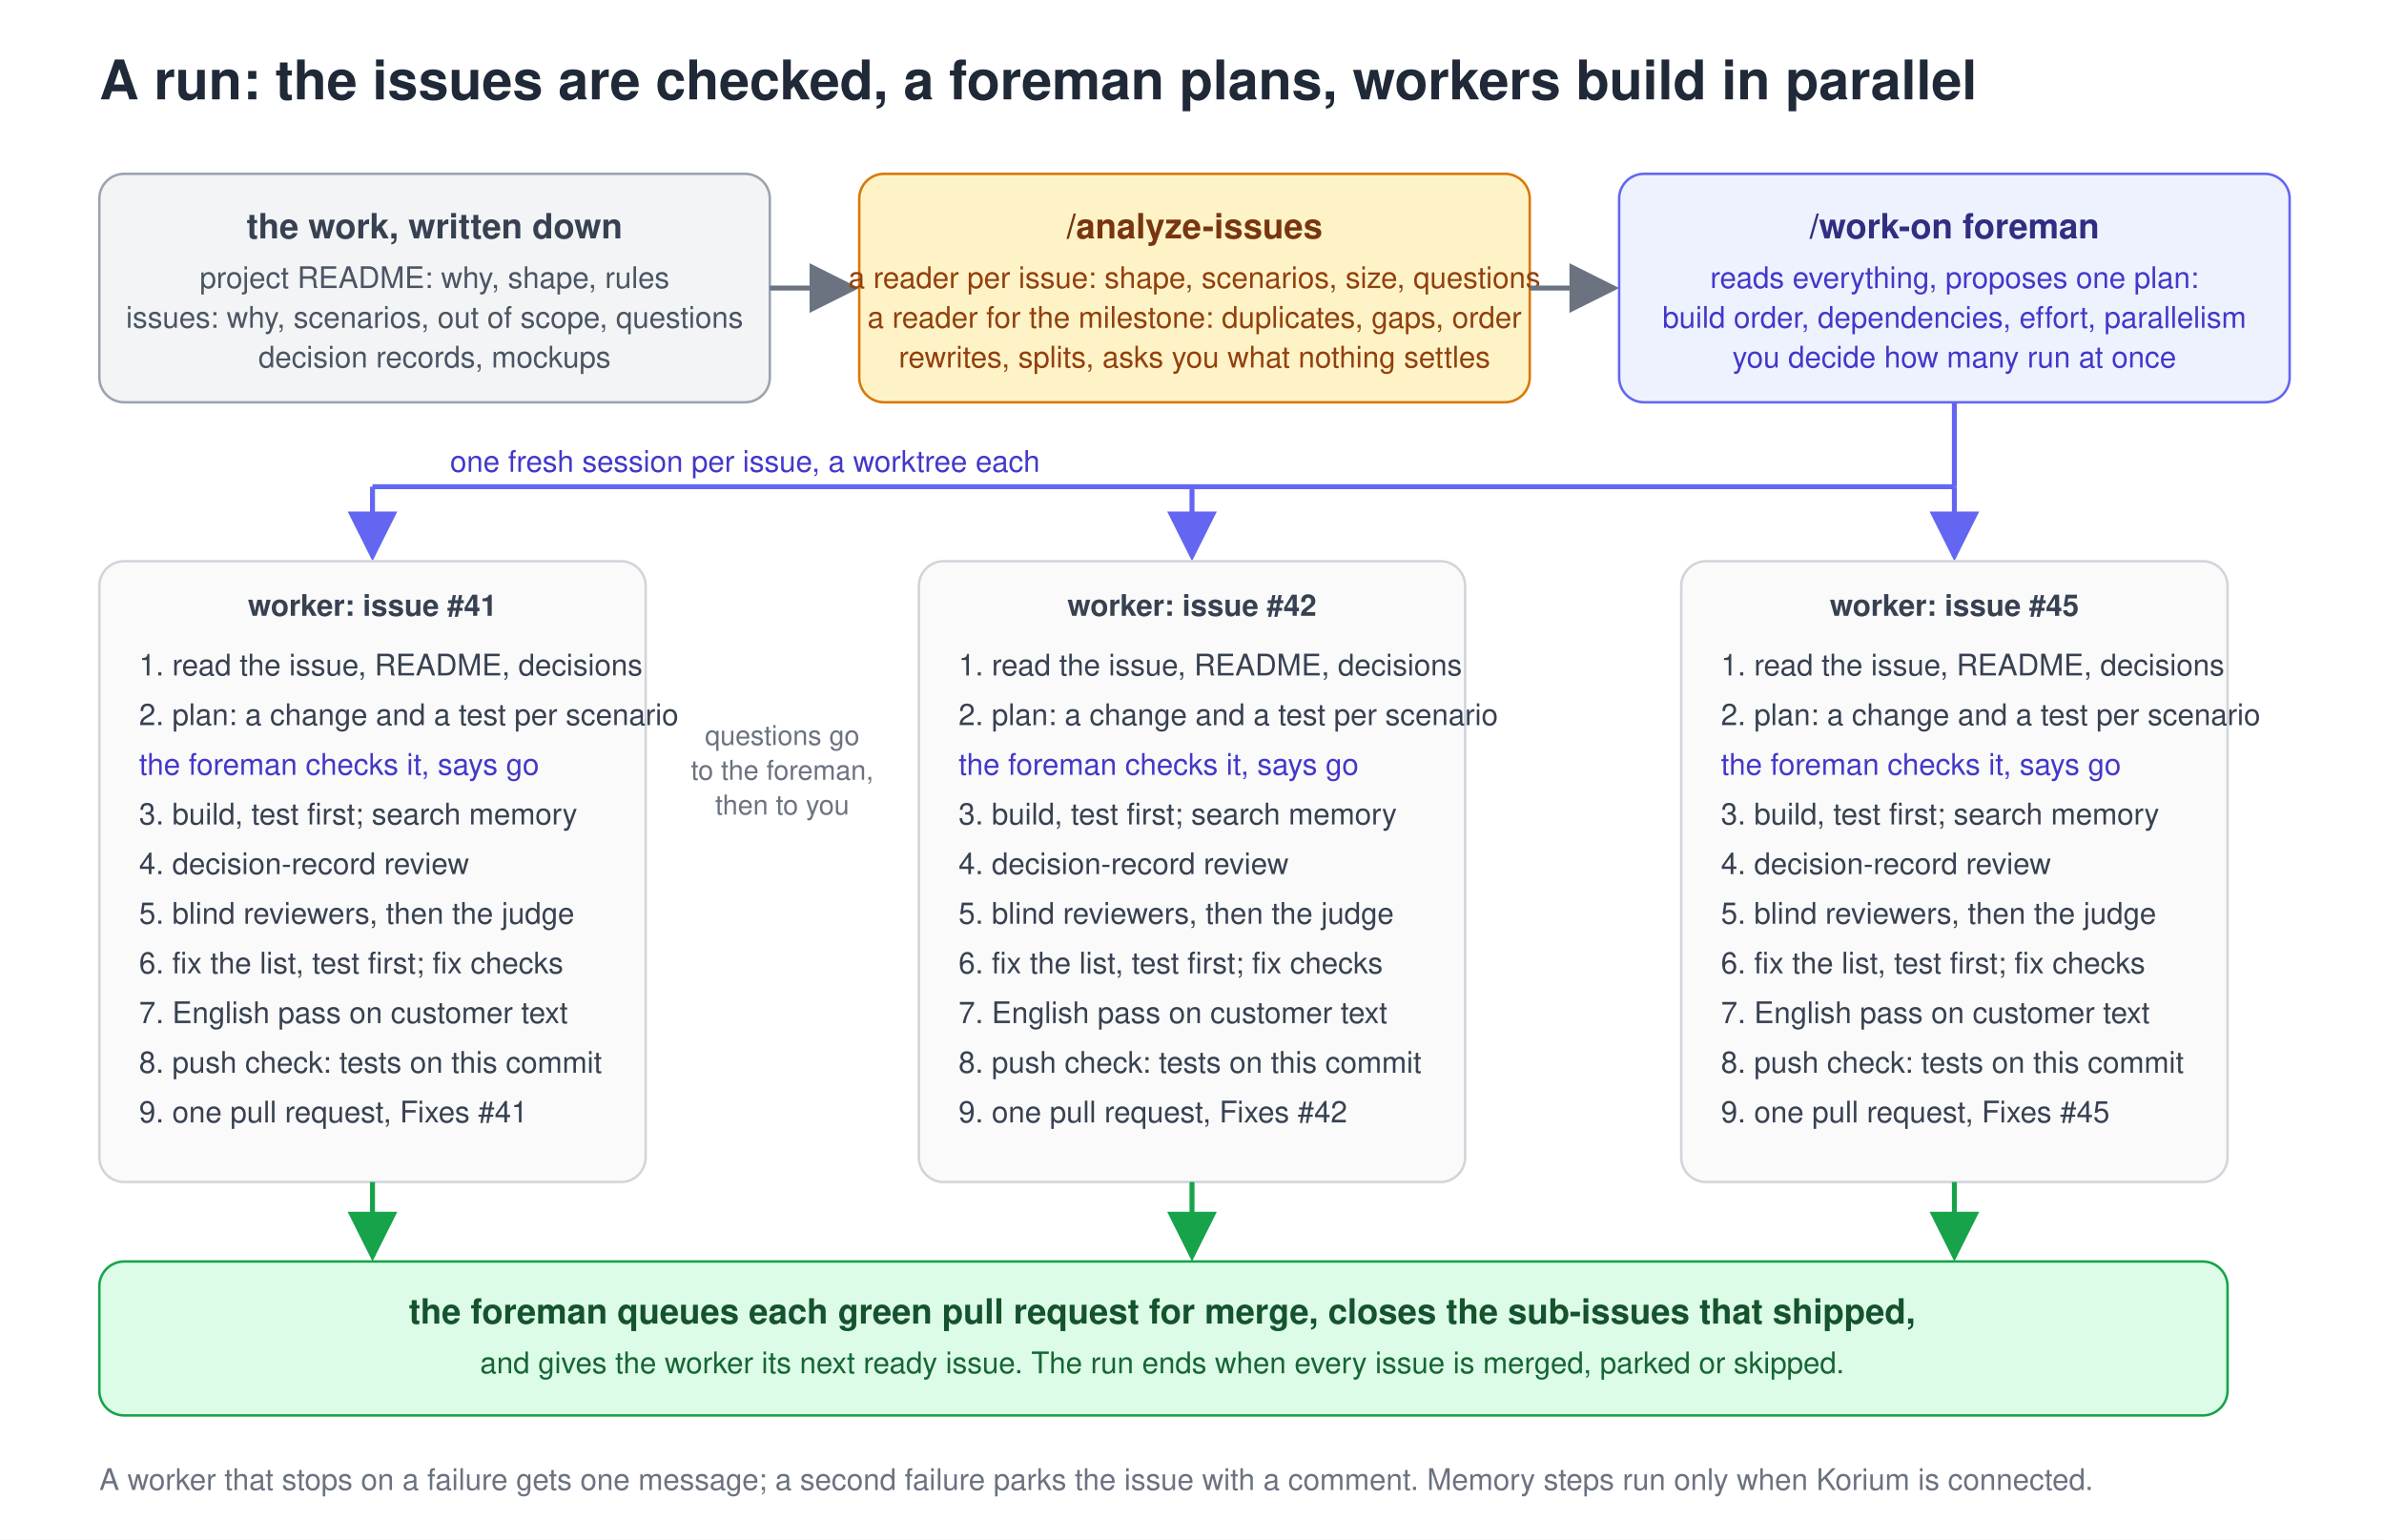
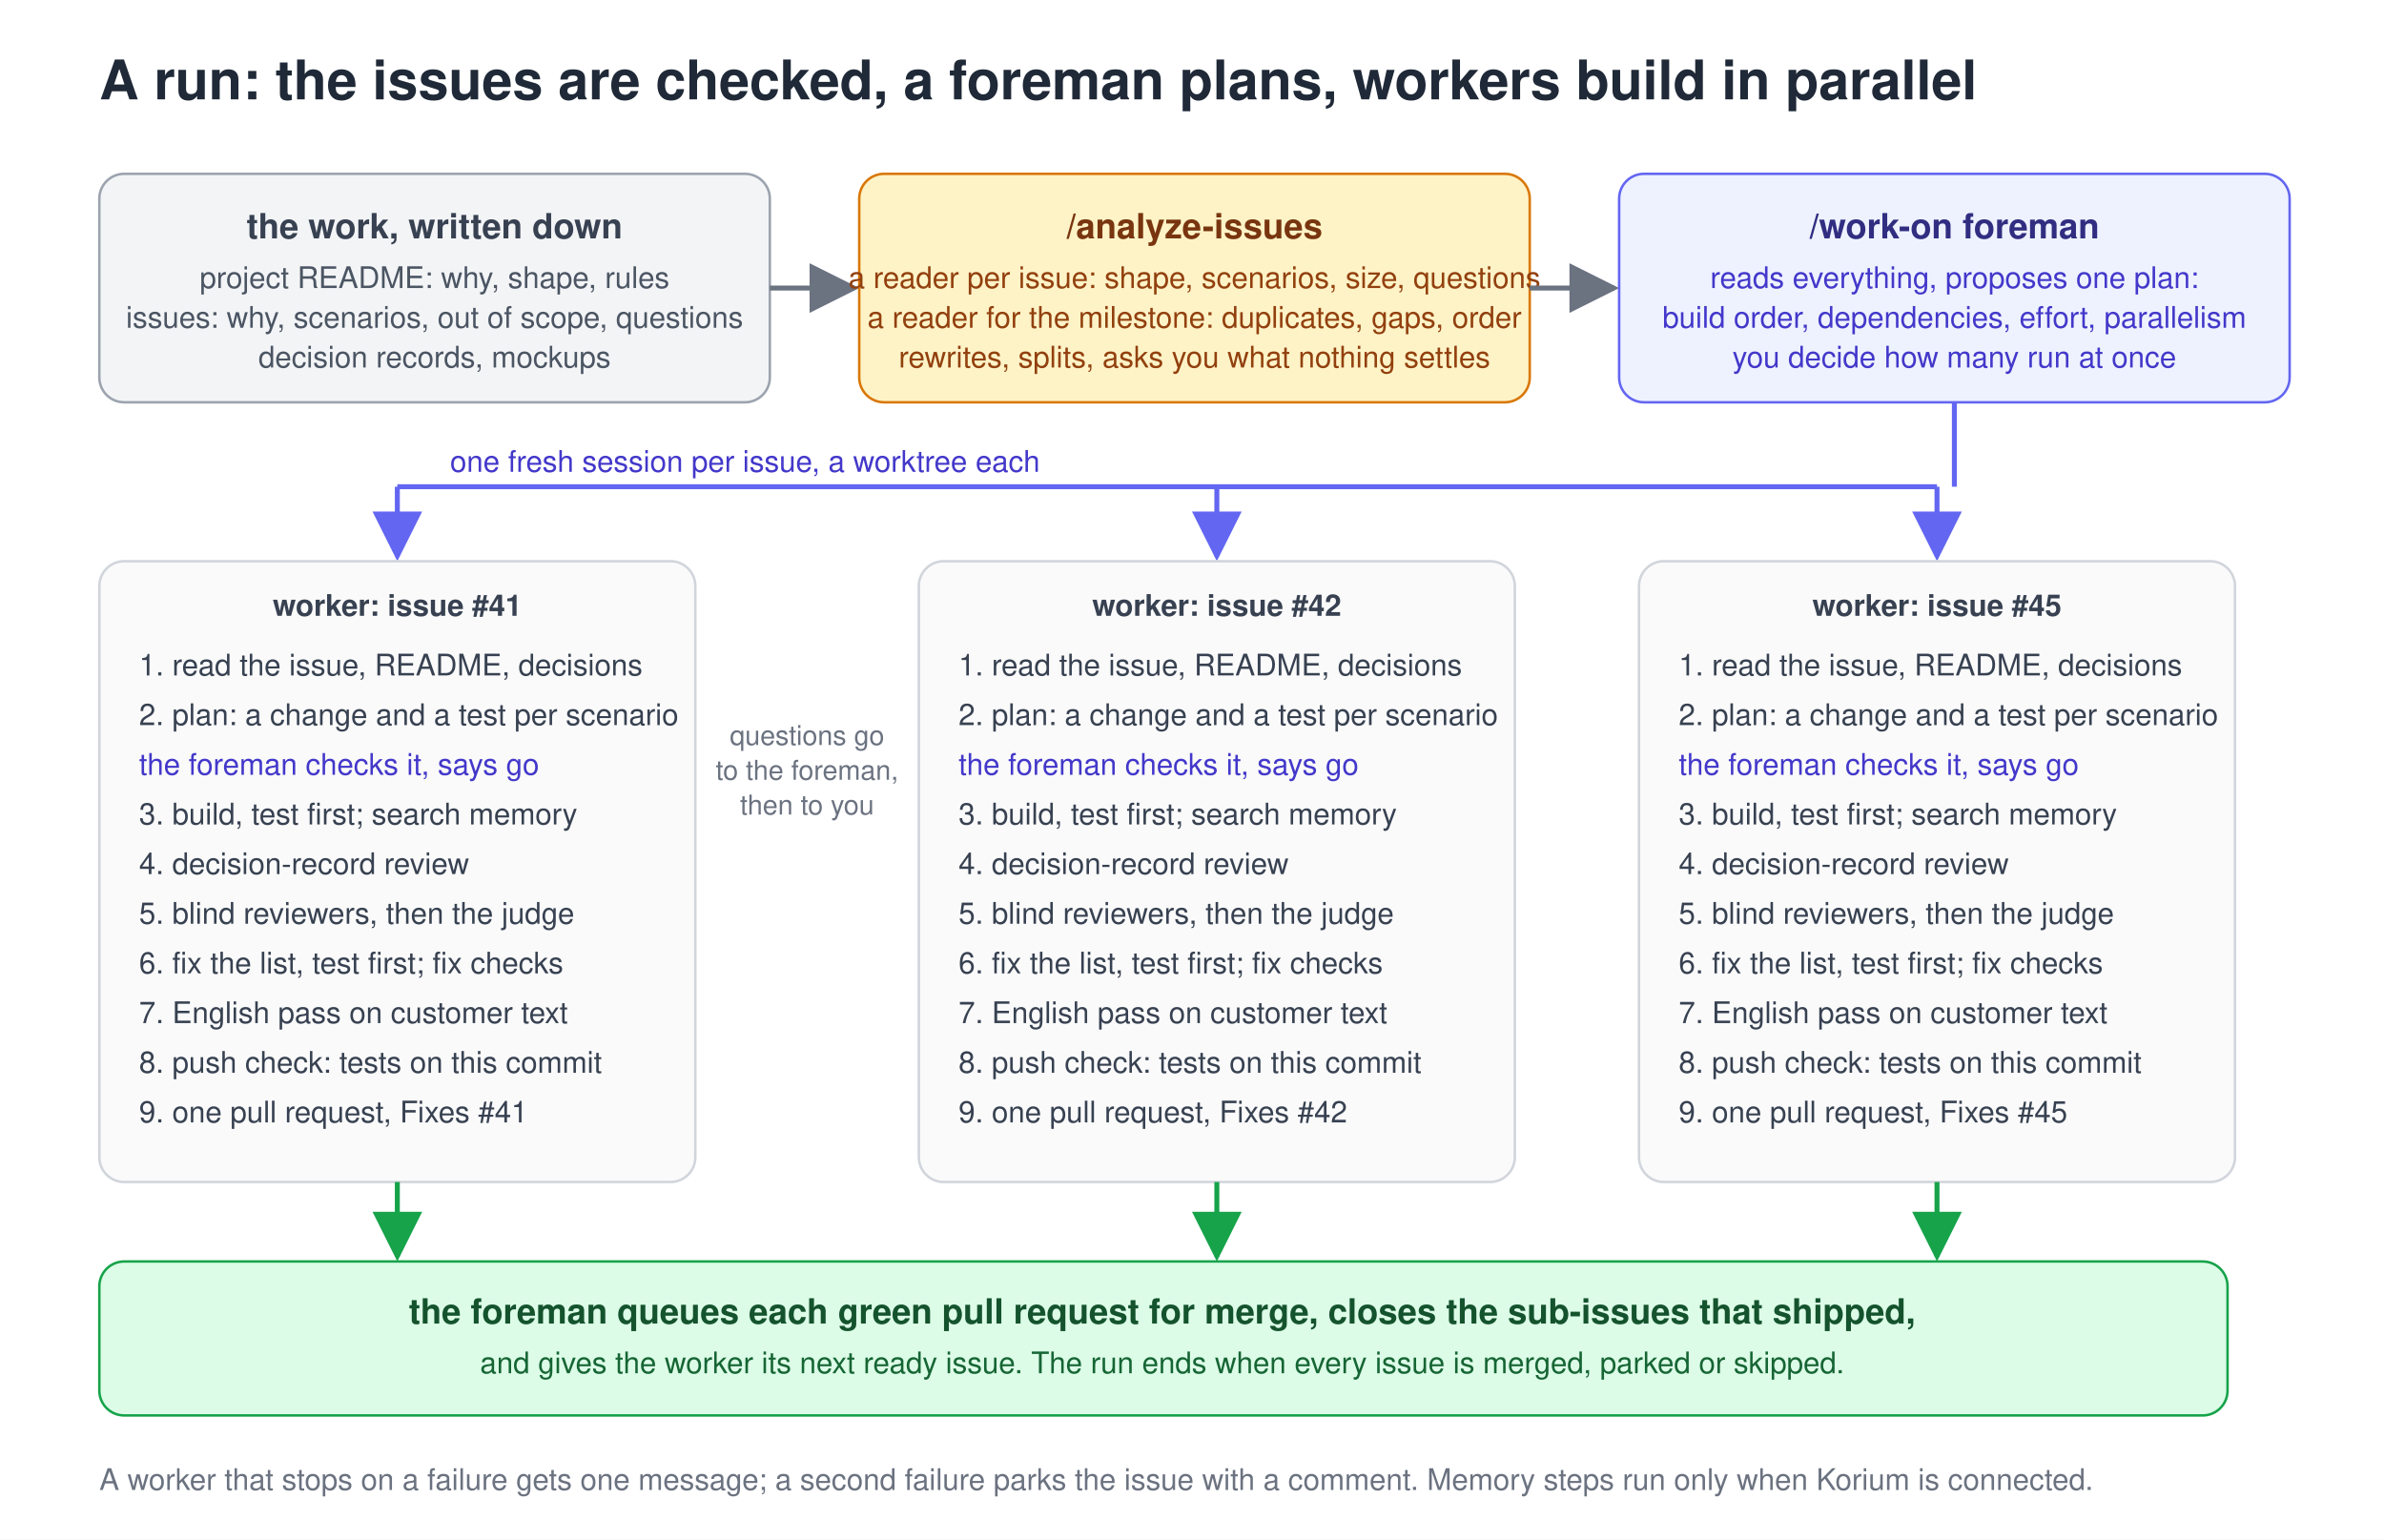
<svg xmlns="http://www.w3.org/2000/svg" width="960" height="620" viewBox="0 0 960 620" font-family="-apple-system, Segoe UI, Helvetica, Arial, sans-serif" font-size="14">
  <rect width="960" height="620" fill="#ffffff" />
  <text x="40" y="40" font-size="22" font-weight="600" fill="#1f2937">A run: the issues are checked, a foreman plans, workers build in parallel</text>
  <rect x="40" y="70" width="270" height="92" rx="10" fill="#f3f4f6" stroke="#9ca3af" />
  <text x="175" y="96" text-anchor="middle" font-weight="600" fill="#374151">the work, written down</text>
  <text x="175" y="116" text-anchor="middle" font-size="12" fill="#4b5563">project README: why, shape, rules</text>
  <text x="175" y="132" text-anchor="middle" font-size="12" fill="#4b5563">issues: why, scenarios, out of scope, questions</text>
  <text x="175" y="148" text-anchor="middle" font-size="12" fill="#4b5563">decision records, mockups</text>
  <line x1="310" y1="116" x2="344" y2="116" stroke="#6b7280" stroke-width="2" marker-end="url(#a)" />
  <rect x="346" y="70" width="270" height="92" rx="10" fill="#fef3c7" stroke="#d97706" />
  <text x="481" y="96" text-anchor="middle" font-weight="600" fill="#78350f">/analyze-issues</text>
  <text x="481" y="116" text-anchor="middle" font-size="12" fill="#92400e">a reader per issue: shape, scenarios, size, questions</text>
  <text x="481" y="132" text-anchor="middle" font-size="12" fill="#92400e">a reader for the milestone: duplicates, gaps, order</text>
  <text x="481" y="148" text-anchor="middle" font-size="12" fill="#92400e">rewrites, splits, asks you what nothing settles</text>
  <line x1="616" y1="116" x2="650" y2="116" stroke="#6b7280" stroke-width="2" marker-end="url(#a)" />
  <rect x="652" y="70" width="270" height="92" rx="10" fill="#eef2ff" stroke="#6366f1" />
  <text x="787" y="96" text-anchor="middle" font-weight="600" fill="#312e81">/work-on foreman</text>
  <text x="787" y="116" text-anchor="middle" font-size="12" fill="#4338ca">reads everything, proposes one plan:</text>
  <text x="787" y="132" text-anchor="middle" font-size="12" fill="#4338ca">build order, dependencies, effort, parallelism</text>
  <text x="787" y="148" text-anchor="middle" font-size="12" fill="#4338ca">you decide how many run at once</text>
  <line x1="787" y1="162" x2="787" y2="196" stroke="#6366f1" stroke-width="2" />
-   <line x1="150" y1="196" x2="787" y2="196" stroke="#6366f1" stroke-width="2" />
-   <line x1="150" y1="196" x2="150" y2="224" stroke="#6366f1" stroke-width="2" marker-end="url(#p)" />
-   <line x1="480" y1="196" x2="480" y2="224" stroke="#6366f1" stroke-width="2" marker-end="url(#p)" />
-   <line x1="787" y1="196" x2="787" y2="224" stroke="#6366f1" stroke-width="2" marker-end="url(#p)" />
+   <line x1="160" y1="196" x2="780" y2="196" stroke="#6366f1" stroke-width="2" />
+   <line x1="160" y1="196" x2="160" y2="224" stroke="#6366f1" stroke-width="2" marker-end="url(#p)" />
+   <line x1="490" y1="196" x2="490" y2="224" stroke="#6366f1" stroke-width="2" marker-end="url(#p)" />
+   <line x1="780" y1="196" x2="780" y2="224" stroke="#6366f1" stroke-width="2" marker-end="url(#p)" />
  <text x="300" y="190" text-anchor="middle" font-size="12" fill="#4338ca">one fresh session per issue, a worktree each</text>
  <g font-size="12">
-     <rect x="40" y="226" width="220" height="250" rx="10" fill="#fafafa" stroke="#d1d5db" />
-     <text x="150" y="248" text-anchor="middle" font-weight="600" fill="#374151">worker: issue #41</text>
-     <rect x="370" y="226" width="220" height="250" rx="10" fill="#fafafa" stroke="#d1d5db" />
-     <text x="480" y="248" text-anchor="middle" font-weight="600" fill="#374151">worker: issue #42</text>
-     <rect x="677" y="226" width="220" height="250" rx="10" fill="#fafafa" stroke="#d1d5db" />
-     <text x="787" y="248" text-anchor="middle" font-weight="600" fill="#374151">worker: issue #45</text>
+     <rect x="40" y="226" width="240" height="250" rx="10" fill="#fafafa" stroke="#d1d5db" />
+     <text x="160" y="248" text-anchor="middle" font-weight="600" fill="#374151">worker: issue #41</text>
+     <rect x="370" y="226" width="240" height="250" rx="10" fill="#fafafa" stroke="#d1d5db" />
+     <text x="490" y="248" text-anchor="middle" font-weight="600" fill="#374151">worker: issue #42</text>
+     <rect x="660" y="226" width="240" height="250" rx="10" fill="#fafafa" stroke="#d1d5db" />
+     <text x="780" y="248" text-anchor="middle" font-weight="600" fill="#374151">worker: issue #45</text>
  </g>
  <g font-size="12" fill="#374151">
    <g>
      <text x="56" y="272">1. read the issue, README, decisions</text>
      <text x="56" y="292">2. plan: a change and a test per scenario</text>
      <text x="56" y="312" fill="#4338ca">   the foreman checks it, says go</text>
      <text x="56" y="332">3. build, test first; search memory</text>
      <text x="56" y="352">4. decision-record review</text>
      <text x="56" y="372">5. blind reviewers, then the judge</text>
      <text x="56" y="392">6. fix the list, test first; fix checks</text>
      <text x="56" y="412">7. English pass on customer text</text>
      <text x="56" y="432">8. push check: tests on this commit</text>
      <text x="56" y="452">9. one pull request, Fixes #41</text>
    </g>
    <g>
      <text x="386" y="272">1. read the issue, README, decisions</text>
      <text x="386" y="292">2. plan: a change and a test per scenario</text>
      <text x="386" y="312" fill="#4338ca">   the foreman checks it, says go</text>
      <text x="386" y="332">3. build, test first; search memory</text>
      <text x="386" y="352">4. decision-record review</text>
      <text x="386" y="372">5. blind reviewers, then the judge</text>
      <text x="386" y="392">6. fix the list, test first; fix checks</text>
      <text x="386" y="412">7. English pass on customer text</text>
      <text x="386" y="432">8. push check: tests on this commit</text>
      <text x="386" y="452">9. one pull request, Fixes #42</text>
    </g>
    <g>
-       <text x="693" y="272">1. read the issue, README, decisions</text>
-       <text x="693" y="292">2. plan: a change and a test per scenario</text>
-       <text x="693" y="312" fill="#4338ca">   the foreman checks it, says go</text>
-       <text x="693" y="332">3. build, test first; search memory</text>
-       <text x="693" y="352">4. decision-record review</text>
-       <text x="693" y="372">5. blind reviewers, then the judge</text>
-       <text x="693" y="392">6. fix the list, test first; fix checks</text>
-       <text x="693" y="412">7. English pass on customer text</text>
-       <text x="693" y="432">8. push check: tests on this commit</text>
-       <text x="693" y="452">9. one pull request, Fixes #45</text>
+       <text x="676" y="272">1. read the issue, README, decisions</text>
+       <text x="676" y="292">2. plan: a change and a test per scenario</text>
+       <text x="676" y="312" fill="#4338ca">   the foreman checks it, says go</text>
+       <text x="676" y="332">3. build, test first; search memory</text>
+       <text x="676" y="352">4. decision-record review</text>
+       <text x="676" y="372">5. blind reviewers, then the judge</text>
+       <text x="676" y="392">6. fix the list, test first; fix checks</text>
+       <text x="676" y="412">7. English pass on customer text</text>
+       <text x="676" y="432">8. push check: tests on this commit</text>
+       <text x="676" y="452">9. one pull request, Fixes #45</text>
    </g>
  </g>
-   <text x="315" y="300" text-anchor="middle" font-size="11" fill="#6b7280">questions go</text>
-   <text x="315" y="314" text-anchor="middle" font-size="11" fill="#6b7280">to the foreman,</text>
-   <text x="315" y="328" text-anchor="middle" font-size="11" fill="#6b7280">then to you</text>
-   <line x1="150" y1="476" x2="150" y2="506" stroke="#16a34a" stroke-width="2" marker-end="url(#g)" />
-   <line x1="480" y1="476" x2="480" y2="506" stroke="#16a34a" stroke-width="2" marker-end="url(#g)" />
-   <line x1="787" y1="476" x2="787" y2="506" stroke="#16a34a" stroke-width="2" marker-end="url(#g)" />
+   <text x="325" y="300" text-anchor="middle" font-size="11" fill="#6b7280">questions go</text>
+   <text x="325" y="314" text-anchor="middle" font-size="11" fill="#6b7280">to the foreman,</text>
+   <text x="325" y="328" text-anchor="middle" font-size="11" fill="#6b7280">then to you</text>
+   <line x1="160" y1="476" x2="160" y2="506" stroke="#16a34a" stroke-width="2" marker-end="url(#g)" />
+   <line x1="490" y1="476" x2="490" y2="506" stroke="#16a34a" stroke-width="2" marker-end="url(#g)" />
+   <line x1="780" y1="476" x2="780" y2="506" stroke="#16a34a" stroke-width="2" marker-end="url(#g)" />
  <rect x="40" y="508" width="857" height="62" rx="10" fill="#dcfce7" stroke="#16a34a" />
  <text x="468" y="533" text-anchor="middle" font-weight="600" fill="#14532d">the foreman queues each green pull request for merge, closes the sub-issues that shipped,</text>
  <text x="468" y="553" text-anchor="middle" font-size="12" fill="#166534">and gives the worker its next ready issue. The run ends when every issue is merged, parked or skipped.</text>
  <text x="40" y="600" font-size="12" fill="#6b7280">A worker that stops on a failure gets one message; a second failure parks the issue with a comment. Memory steps run only when Korium is connected.</text>
  <defs>
    <marker id="a" markerWidth="10" markerHeight="10" refX="9" refY="5" orient="auto">
      <path d="M0,0 L10,5 L0,10 z" fill="#6b7280" />
    </marker>
    <marker id="p" markerWidth="10" markerHeight="10" refX="9" refY="5" orient="auto">
      <path d="M0,0 L10,5 L0,10 z" fill="#6366f1" />
    </marker>
    <marker id="g" markerWidth="10" markerHeight="10" refX="9" refY="5" orient="auto">
      <path d="M0,0 L10,5 L0,10 z" fill="#16a34a" />
    </marker>
  </defs>
</svg>
